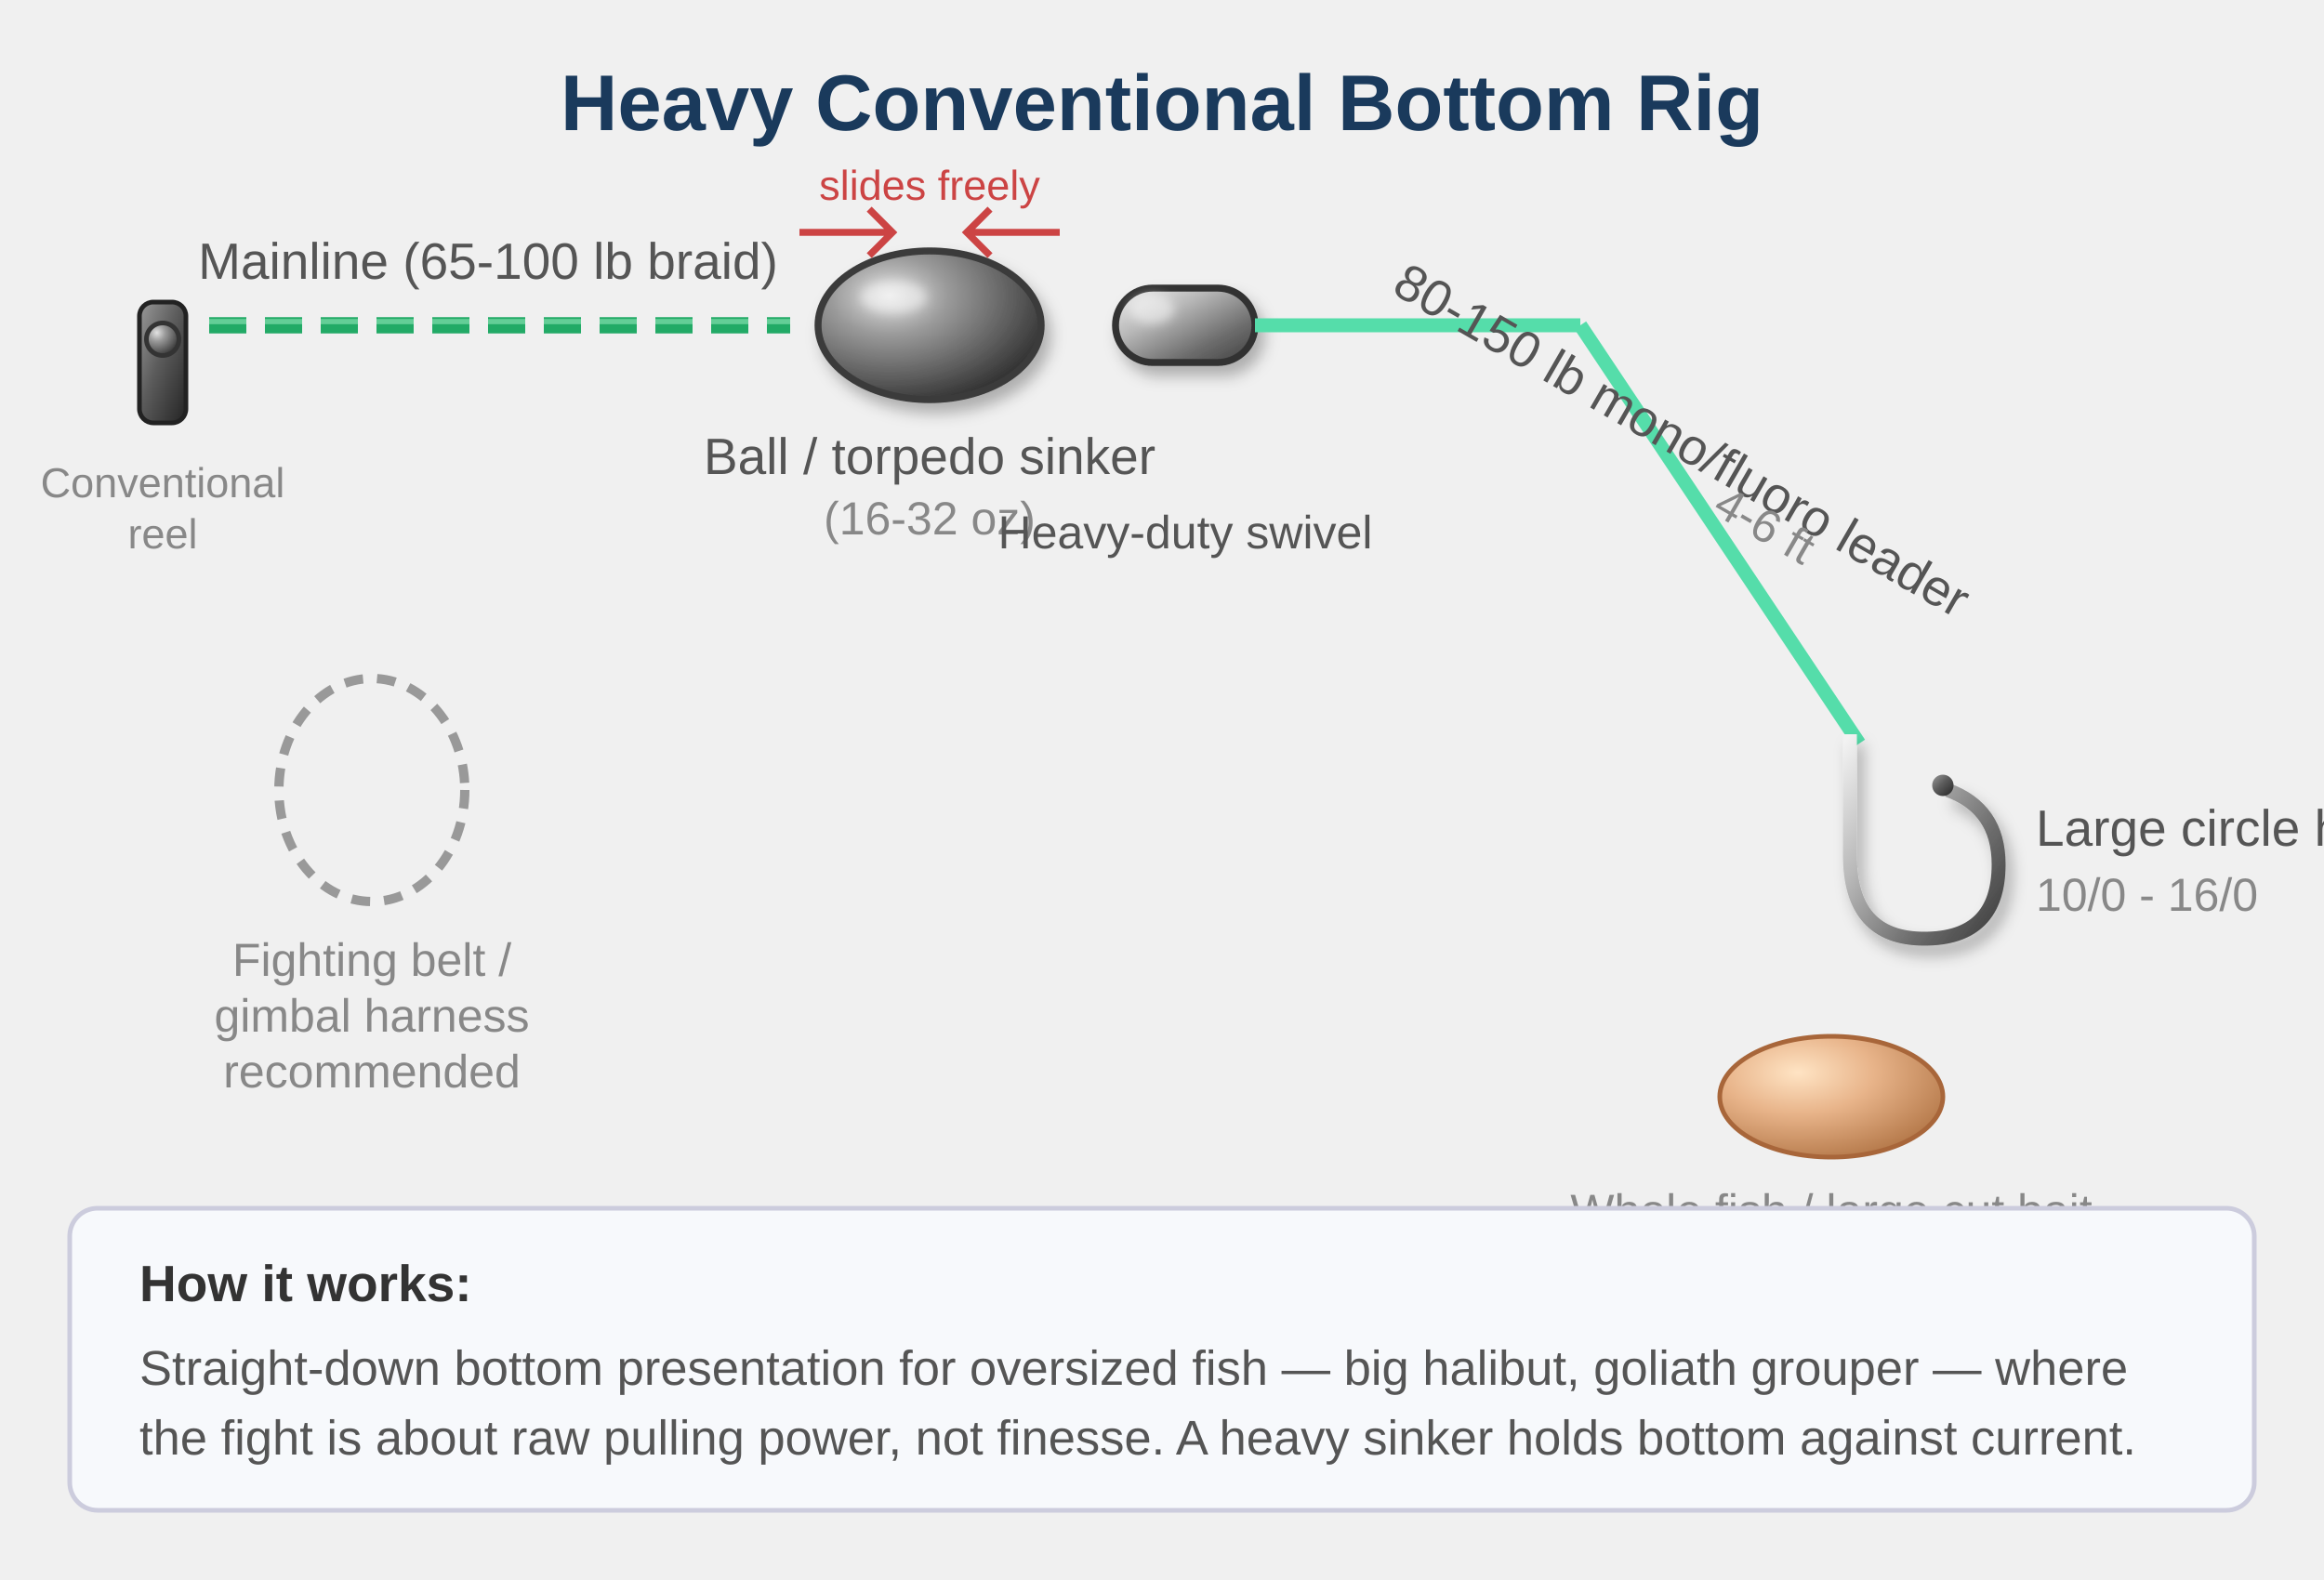
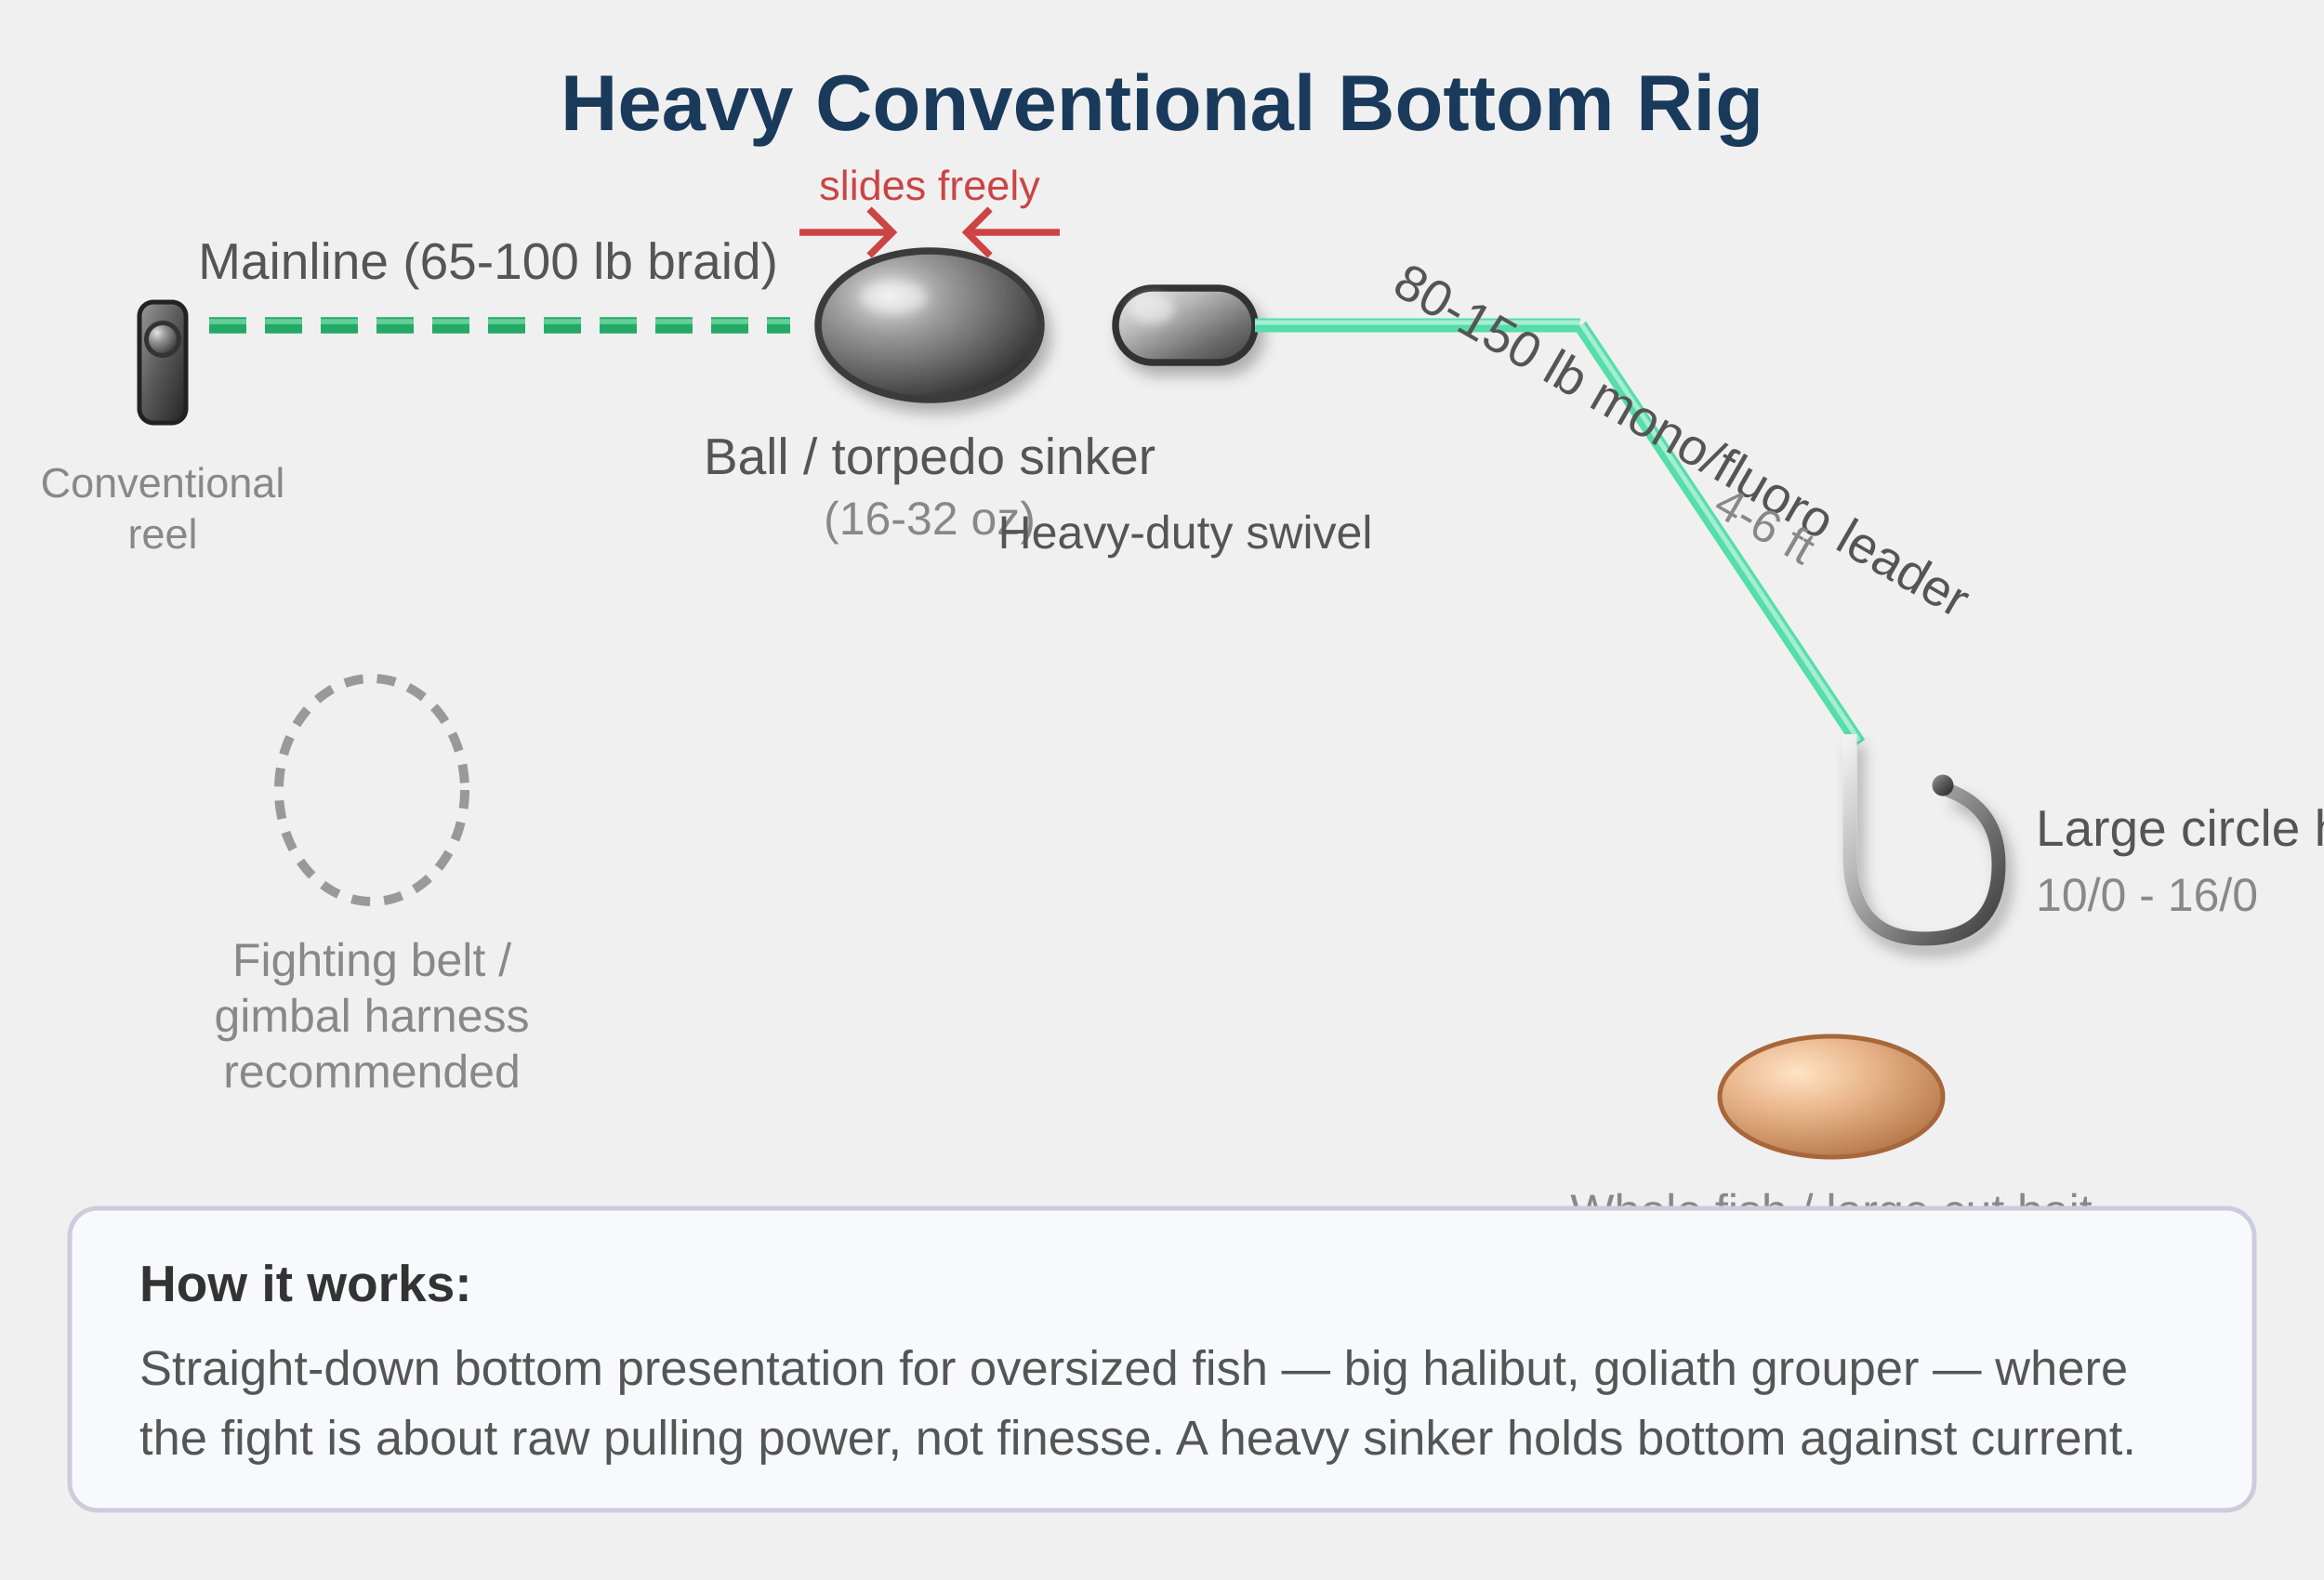
<svg xmlns="http://www.w3.org/2000/svg" viewBox="0 0 500 340" font-family="Arial, sans-serif">
  <defs>
    <radialGradient id="baitGrad" cx="35%" cy="30%" r="75%">
      <stop offset="0%" stop-color="#ffe4c4" />
      <stop offset="45%" stop-color="#e8b48a" />
      <stop offset="100%" stop-color="#b5794a" />
    </radialGradient>
    <filter id="glossBlur" x="-60%" y="-60%" width="220%" height="220%">
      <feGaussianBlur stdDeviation="1.1" />
    </filter>
  </defs>
  <defs>
    <linearGradient id="steelGrad" x1="0%" y1="0%" x2="100%" y2="100%">
      <stop offset="0%" stop-color="#f2f2f2" />
      <stop offset="35%" stop-color="#b8b8b8" />
      <stop offset="70%" stop-color="#6e6e6e" />
      <stop offset="100%" stop-color="#3d3d3d" />
    </linearGradient>
    <linearGradient id="steelGradDark" x1="0%" y1="0%" x2="100%" y2="100%">
      <stop offset="0%" stop-color="#9a9a9a" />
      <stop offset="45%" stop-color="#5c5c5c" />
      <stop offset="100%" stop-color="#242424" />
    </linearGradient>
    <radialGradient id="leadGrad" cx="32%" cy="30%" r="75%">
      <stop offset="0%" stop-color="#e2e2e2" />
      <stop offset="35%" stop-color="#9a9a9a" />
      <stop offset="75%" stop-color="#5c5c5c" />
      <stop offset="100%" stop-color="#333333" />
    </radialGradient>
    <filter id="softShadow" x="-40%" y="-40%" width="180%" height="180%">
      <feDropShadow dx="1.4" dy="2.2" stdDeviation="1.6" flood-color="#000000" flood-opacity="0.28" />
    </filter>
  </defs>
  <text x="250" y="28" text-anchor="middle" font-size="17" font-weight="bold" fill="#1a3a5c">Heavy Conventional Bottom Rig</text>
  <g transform="translate(30, 55)">
    <rect x="0" y="10" width="10" height="26" rx="3" fill="url(#steelGradDark)" stroke="#222222" stroke-width="1" />
    <circle cx="5" cy="18" r="3.5" fill="url(#leadGrad)" stroke="#333333" stroke-width="1" />
    <text x="5" y="52" text-anchor="middle" font-size="9" fill="#888">Conventional</text>
    <text x="5" y="63" text-anchor="middle" font-size="9" fill="#888">reel</text>
  </g>
  <line x1="45" y1="70" x2="170" y2="70" stroke="#2a6" stroke-width="3.5" stroke-dasharray="8,4" />
  <line x1="45" y1="69.2" x2="170" y2="69.2" stroke="#8fe6b8" stroke-width="1.12" stroke-dasharray="8,4" opacity="0.6" />
  <text x="105" y="60" text-anchor="middle" font-size="11" fill="#555">Mainline (65-100 lb braid)</text>
  <ellipse cx="200" cy="70" rx="24" ry="16" fill="url(#leadGrad)" stroke="#3a3a3a" stroke-width="1.5" filter="url(#softShadow)" />
  <ellipse cx="192.3" cy="63.9" rx="7.2" ry="3.5" fill="#ffffff" opacity="0.5" filter="url(#glossBlur)" />
  <text x="200" y="102" text-anchor="middle" font-size="11" fill="#555">Ball / torpedo sinker</text>
  <text x="200" y="115" text-anchor="middle" font-size="10" fill="#888">(16-32 oz)</text>
  <path d="M172 50 L192 50 M187 45 L192 50 L187 55" fill="none" stroke="#c44" stroke-width="1.5" />
  <path d="M228 50 L208 50 M213 45 L208 50 L213 55" fill="none" stroke="#c44" stroke-width="1.5" />
  <text x="200" y="43" text-anchor="middle" font-size="9" fill="#c44">slides freely</text>
  <rect x="240" y="62" width="30" height="16" rx="8" fill="url(#steelGrad)" stroke="#333333" stroke-width="1.5" filter="url(#softShadow)" />
  <ellipse cx="247.8" cy="66.5" rx="4.8" ry="3.2" fill="#ffffff" opacity="0.5" filter="url(#glossBlur)" />
  <text x="255" y="118" text-anchor="middle" font-size="10" fill="#555">Heavy-duty swivel</text>
  <line x1="270" y1="70" x2="340" y2="70" stroke="#5da" stroke-width="3" />
+   <line x1="270" y1="69.4" x2="340" y2="69.4" stroke="#e8fbf3" stroke-width="1.02" opacity="0.55" />
  <line x1="340" y1="70" x2="400" y2="160" stroke="#5da" stroke-width="3" />
+   <line x1="340" y1="69.4" x2="400" y2="159.4" stroke="#e8fbf3" stroke-width="1.02" opacity="0.55" />
  <text x="360" y="98" text-anchor="middle" font-size="11" fill="#555" transform="rotate(30, 360, 98)">80-150 lb mono/fluoro leader</text>
  <text x="378" y="116" text-anchor="middle" font-size="10" fill="#888" transform="rotate(30, 378, 116)">4-6 ft</text>
  <g transform="translate(398, 158)">
    <path d="M0 0 L0 26 Q0 44 16 44 Q32 44 32 28 Q32 16 21 12" fill="none" stroke="url(#steelGrad)" stroke-width="3" filter="url(#softShadow)" />
    <circle cx="20" cy="11" r="2.3" fill="url(#steelGradDark)" />
    <text x="40" y="24" font-size="11" fill="#555">Large circle hook</text>
    <text x="40" y="38" font-size="10" fill="#888">10/0 - 16/0</text>
  </g>
  <g transform="translate(378, 218)">
    <ellipse cx="16" cy="18" rx="24" ry="13" fill="url(#baitGrad)" stroke="#a8663a" stroke-width="1" />
    <text x="16" y="46" text-anchor="middle" font-size="10" fill="#888">Whole fish / large cut bait</text>
  </g>
  <g transform="translate(60, 150)">
    <ellipse cx="20" cy="20" rx="20" ry="24" fill="none" stroke="#999" stroke-width="2" stroke-dasharray="4,3" />
    <text x="20" y="60" text-anchor="middle" font-size="10" fill="#888">Fighting belt /</text>
    <text x="20" y="72" text-anchor="middle" font-size="10" fill="#888">gimbal harness</text>
    <text x="20" y="84" text-anchor="middle" font-size="10" fill="#888">recommended</text>
  </g>
  <rect x="15" y="260" width="470" height="65" rx="6" fill="#f7f9fc" stroke="#ccd" stroke-width="1" />
  <text x="30" y="280" font-size="11" fill="#333" font-weight="bold">How it works:</text>
  <text x="30" y="298" font-size="10.5" fill="#555">Straight-down bottom presentation for oversized fish — big halibut, goliath grouper — where</text>
  <text x="30" y="313" font-size="10.5" fill="#555">the fight is about raw pulling power, not finesse. A heavy sinker holds bottom against current.</text>
</svg>
